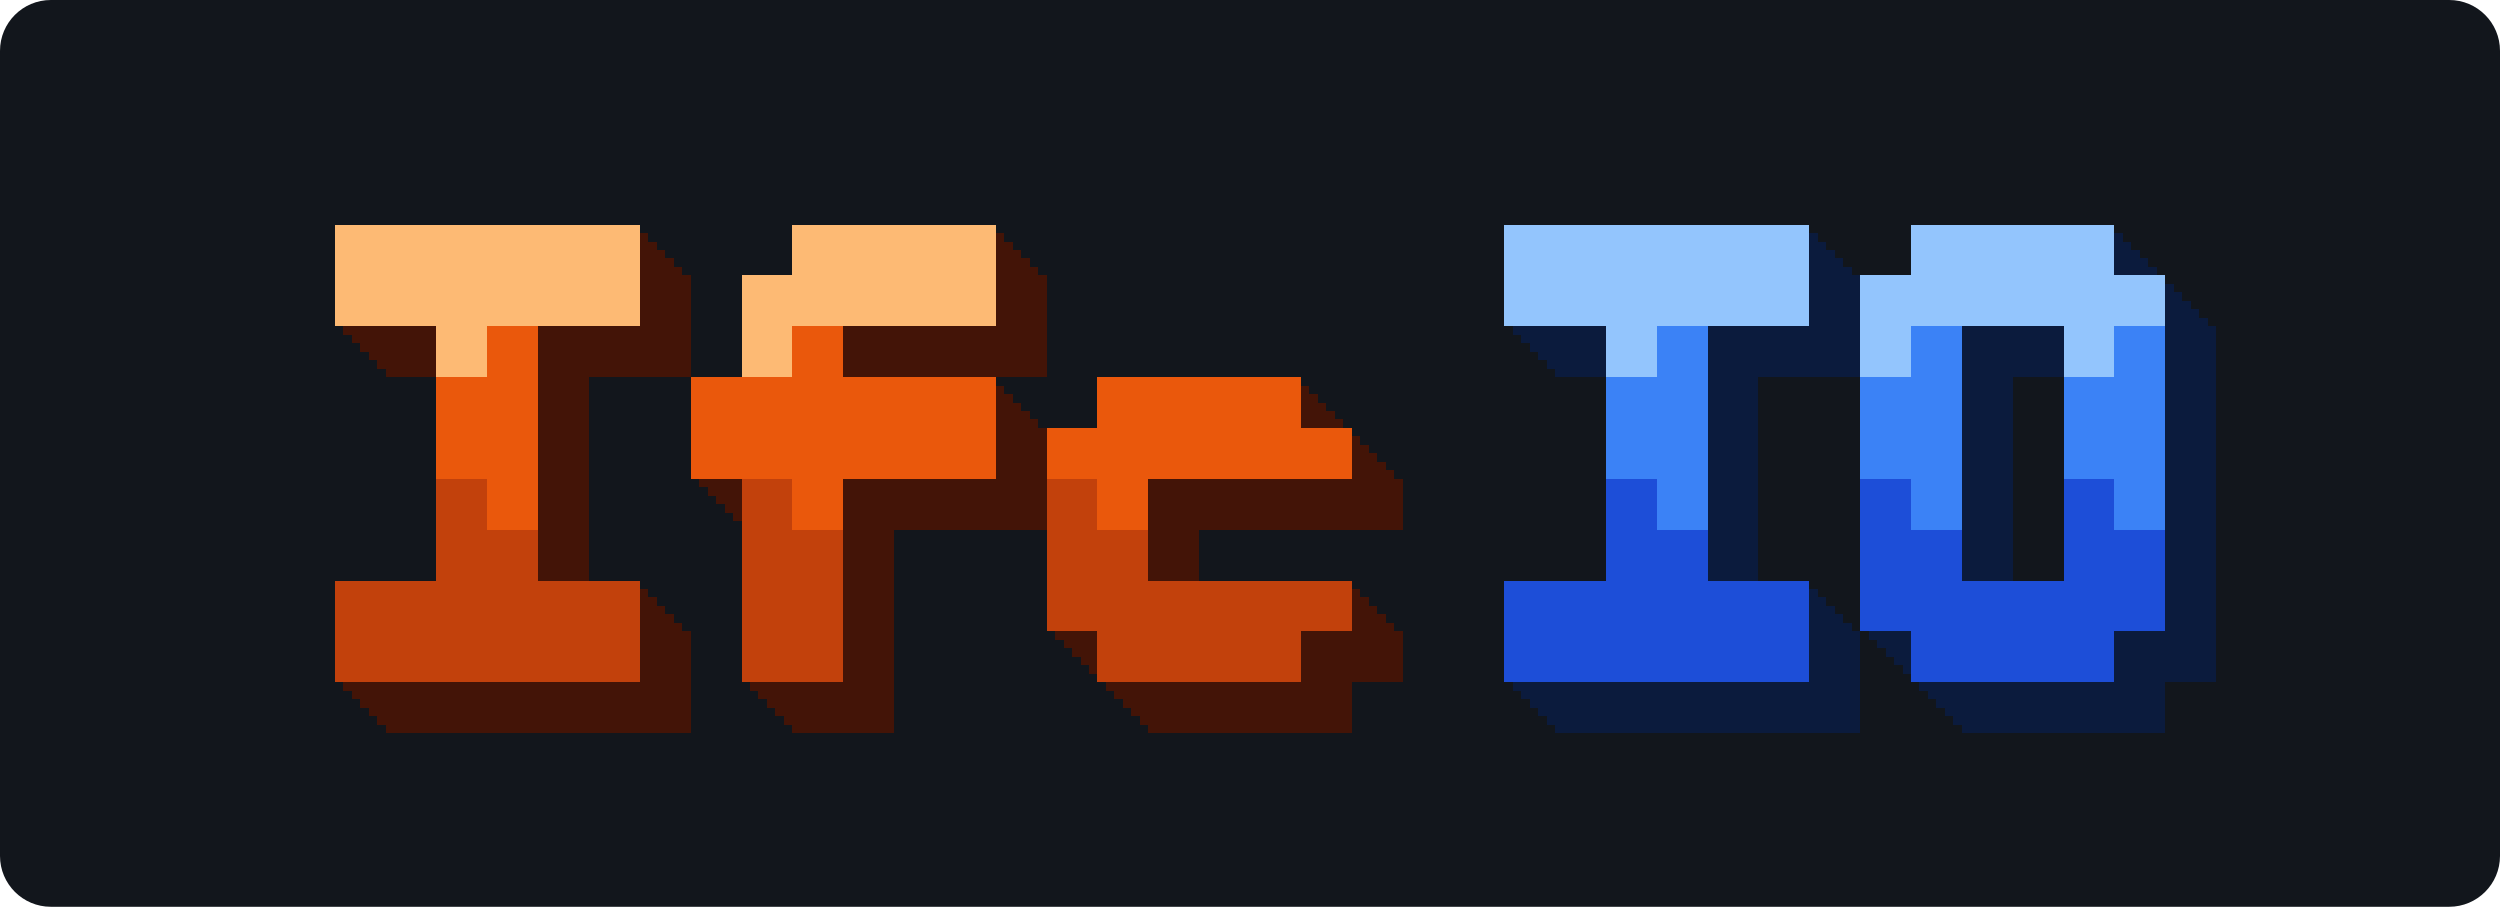
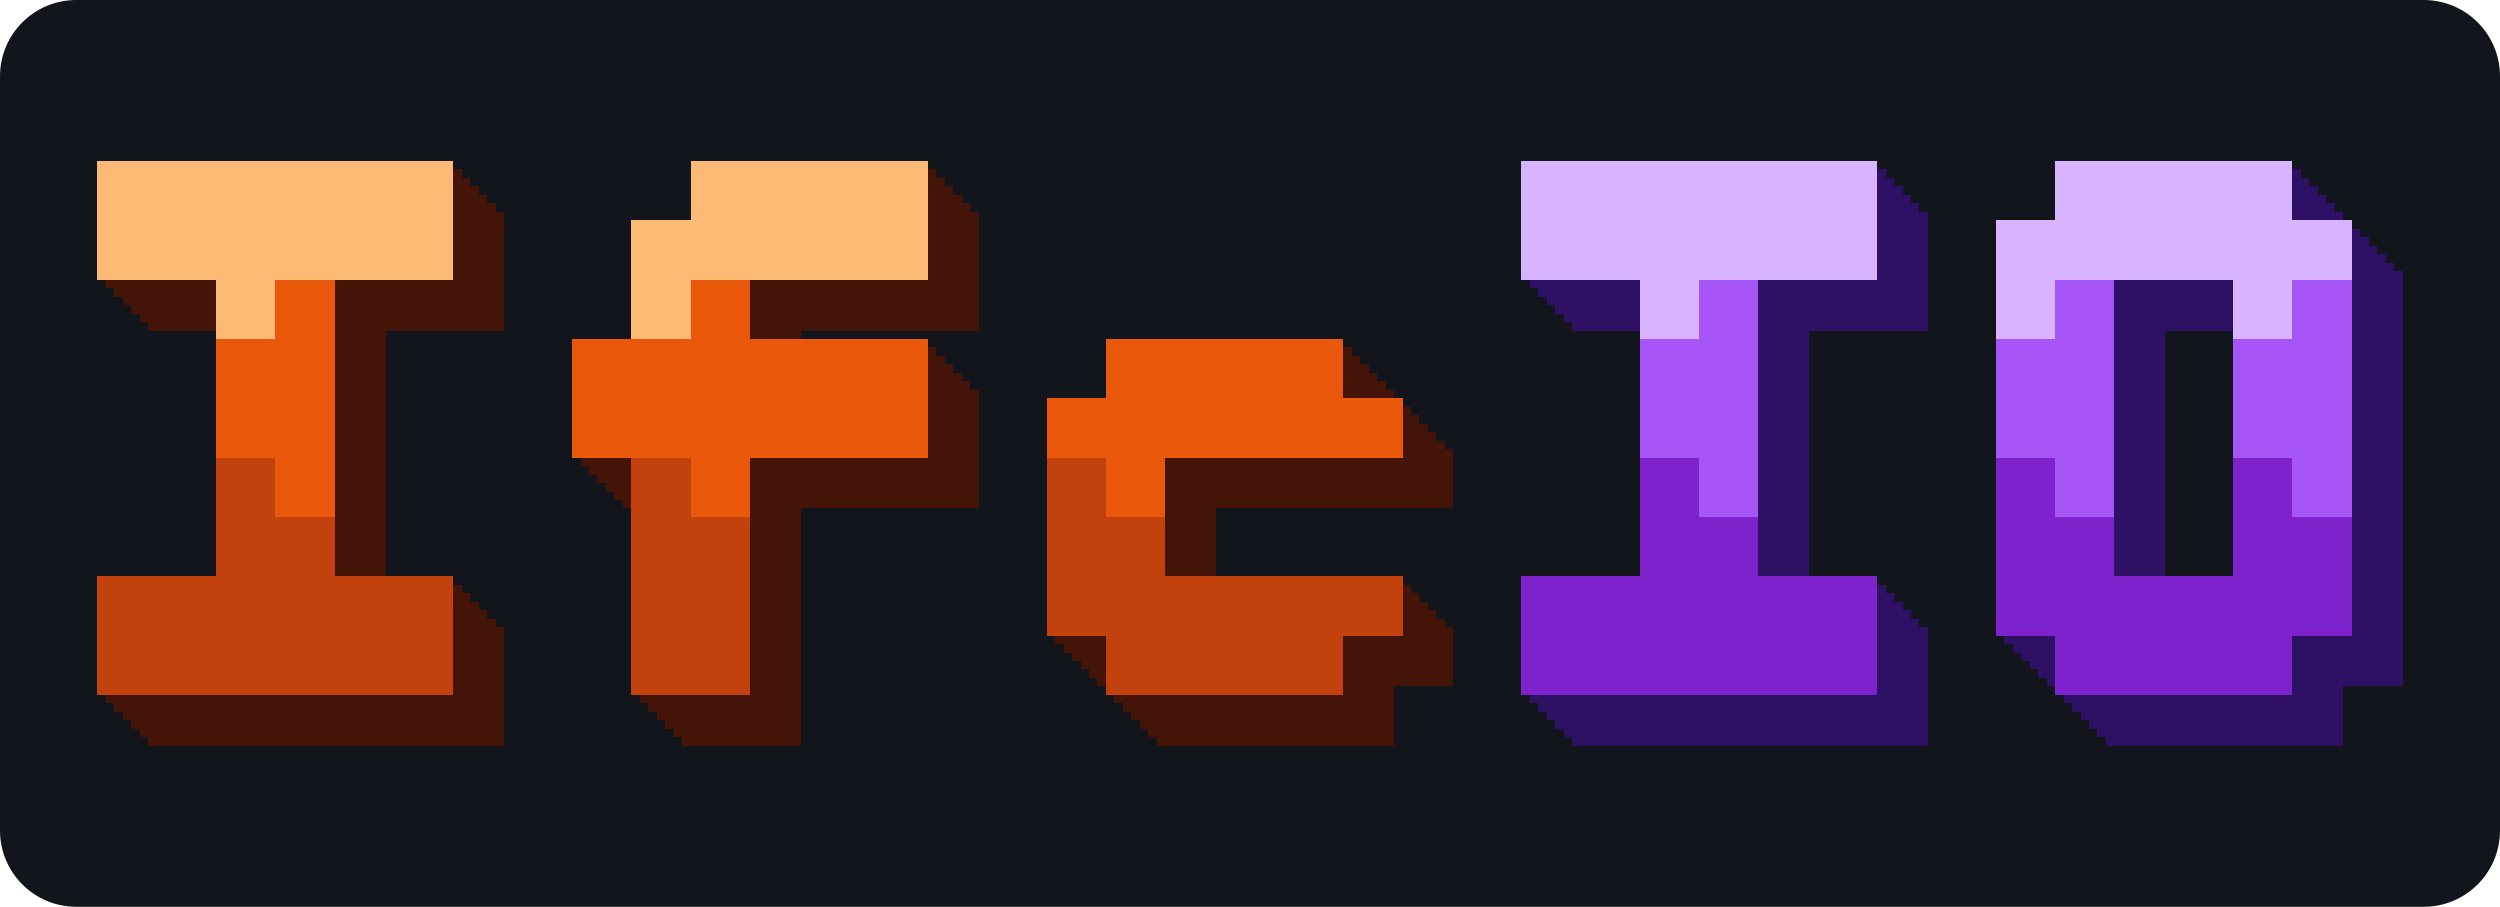
<svg xmlns="http://www.w3.org/2000/svg" viewBox="0 0 590 214" width="590" height="214" role="img">
-   <rect width="590" height="214" rx="12" fill="#12161C" />
+   <rect width="590" height="214" rx="18" fill="#12161C" />
  <g shape-rendering="crispEdges">
-     <g id="ifc-shadows">
-       <rect x="81" y="55" width="72" height="12" fill="#431407" />
-       <rect x="81" y="67" width="72" height="12" fill="#431407" />
-       <rect x="105" y="79" width="24" height="12" fill="#431407" />
-       <rect x="105" y="91" width="24" height="12" fill="#431407" />
-       <rect x="105" y="103" width="24" height="12" fill="#431407" />
-       <rect x="105" y="115" width="24" height="12" fill="#431407" />
-       <rect x="105" y="127" width="24" height="12" fill="#431407" />
-       <rect x="81" y="139" width="72" height="12" fill="#431407" />
-       <rect x="81" y="151" width="72" height="12" fill="#431407" />
-       <rect x="83" y="57" width="72" height="12" fill="#431407" />
-       <rect x="83" y="69" width="72" height="12" fill="#431407" />
-       <rect x="107" y="81" width="24" height="12" fill="#431407" />
-       <rect x="107" y="93" width="24" height="12" fill="#431407" />
-       <rect x="107" y="105" width="24" height="12" fill="#431407" />
-       <rect x="107" y="117" width="24" height="12" fill="#431407" />
-       <rect x="107" y="129" width="24" height="12" fill="#431407" />
-       <rect x="83" y="141" width="72" height="12" fill="#431407" />
-       <rect x="83" y="153" width="72" height="12" fill="#431407" />
-       <rect x="85" y="59" width="72" height="12" fill="#431407" />
-       <rect x="85" y="71" width="72" height="12" fill="#431407" />
-       <rect x="109" y="83" width="24" height="12" fill="#431407" />
-       <rect x="109" y="95" width="24" height="12" fill="#431407" />
-       <rect x="109" y="107" width="24" height="12" fill="#431407" />
-       <rect x="109" y="119" width="24" height="12" fill="#431407" />
-       <rect x="109" y="131" width="24" height="12" fill="#431407" />
-       <rect x="85" y="143" width="72" height="12" fill="#431407" />
-       <rect x="85" y="155" width="72" height="12" fill="#431407" />
-       <rect x="87" y="61" width="72" height="12" fill="#431407" />
-       <rect x="87" y="73" width="72" height="12" fill="#431407" />
-       <rect x="111" y="85" width="24" height="12" fill="#431407" />
-       <rect x="111" y="97" width="24" height="12" fill="#431407" />
-       <rect x="111" y="109" width="24" height="12" fill="#431407" />
-       <rect x="111" y="121" width="24" height="12" fill="#431407" />
-       <rect x="111" y="133" width="24" height="12" fill="#431407" />
-       <rect x="87" y="145" width="72" height="12" fill="#431407" />
-       <rect x="87" y="157" width="72" height="12" fill="#431407" />
-       <rect x="89" y="63" width="72" height="12" fill="#431407" />
-       <rect x="89" y="75" width="72" height="12" fill="#431407" />
-       <rect x="113" y="87" width="24" height="12" fill="#431407" />
-       <rect x="113" y="99" width="24" height="12" fill="#431407" />
-       <rect x="113" y="111" width="24" height="12" fill="#431407" />
-       <rect x="113" y="123" width="24" height="12" fill="#431407" />
-       <rect x="113" y="135" width="24" height="12" fill="#431407" />
-       <rect x="89" y="147" width="72" height="12" fill="#431407" />
-       <rect x="89" y="159" width="72" height="12" fill="#431407" />
-       <rect x="91" y="65" width="72" height="12" fill="#431407" />
-       <rect x="91" y="77" width="72" height="12" fill="#431407" />
-       <rect x="115" y="89" width="24" height="12" fill="#431407" />
-       <rect x="115" y="101" width="24" height="12" fill="#431407" />
-       <rect x="115" y="113" width="24" height="12" fill="#431407" />
-       <rect x="115" y="125" width="24" height="12" fill="#431407" />
-       <rect x="115" y="137" width="24" height="12" fill="#431407" />
-       <rect x="91" y="149" width="72" height="12" fill="#431407" />
-       <rect x="91" y="161" width="72" height="12" fill="#431407" />
-       <rect x="189" y="55" width="48" height="12" fill="#431407" />
-       <rect x="177" y="67" width="60" height="12" fill="#431407" />
-       <rect x="177" y="79" width="24" height="12" fill="#431407" />
-       <rect x="165" y="91" width="72" height="12" fill="#431407" />
-       <rect x="165" y="103" width="72" height="12" fill="#431407" />
-       <rect x="177" y="115" width="24" height="12" fill="#431407" />
-       <rect x="177" y="127" width="24" height="12" fill="#431407" />
-       <rect x="177" y="139" width="24" height="12" fill="#431407" />
-       <rect x="177" y="151" width="24" height="12" fill="#431407" />
-       <rect x="191" y="57" width="48" height="12" fill="#431407" />
-       <rect x="179" y="69" width="60" height="12" fill="#431407" />
-       <rect x="179" y="81" width="24" height="12" fill="#431407" />
-       <rect x="167" y="93" width="72" height="12" fill="#431407" />
-       <rect x="167" y="105" width="72" height="12" fill="#431407" />
-       <rect x="179" y="117" width="24" height="12" fill="#431407" />
-       <rect x="179" y="129" width="24" height="12" fill="#431407" />
-       <rect x="179" y="141" width="24" height="12" fill="#431407" />
-       <rect x="179" y="153" width="24" height="12" fill="#431407" />
-       <rect x="193" y="59" width="48" height="12" fill="#431407" />
-       <rect x="181" y="71" width="60" height="12" fill="#431407" />
-       <rect x="181" y="83" width="24" height="12" fill="#431407" />
-       <rect x="169" y="95" width="72" height="12" fill="#431407" />
-       <rect x="169" y="107" width="72" height="12" fill="#431407" />
-       <rect x="181" y="119" width="24" height="12" fill="#431407" />
-       <rect x="181" y="131" width="24" height="12" fill="#431407" />
-       <rect x="181" y="143" width="24" height="12" fill="#431407" />
-       <rect x="181" y="155" width="24" height="12" fill="#431407" />
-       <rect x="195" y="61" width="48" height="12" fill="#431407" />
-       <rect x="183" y="73" width="60" height="12" fill="#431407" />
-       <rect x="183" y="85" width="24" height="12" fill="#431407" />
-       <rect x="171" y="97" width="72" height="12" fill="#431407" />
-       <rect x="171" y="109" width="72" height="12" fill="#431407" />
-       <rect x="183" y="121" width="24" height="12" fill="#431407" />
-       <rect x="183" y="133" width="24" height="12" fill="#431407" />
-       <rect x="183" y="145" width="24" height="12" fill="#431407" />
-       <rect x="183" y="157" width="24" height="12" fill="#431407" />
-       <rect x="197" y="63" width="48" height="12" fill="#431407" />
-       <rect x="185" y="75" width="60" height="12" fill="#431407" />
-       <rect x="185" y="87" width="24" height="12" fill="#431407" />
-       <rect x="173" y="99" width="72" height="12" fill="#431407" />
-       <rect x="173" y="111" width="72" height="12" fill="#431407" />
-       <rect x="185" y="123" width="24" height="12" fill="#431407" />
-       <rect x="185" y="135" width="24" height="12" fill="#431407" />
-       <rect x="185" y="147" width="24" height="12" fill="#431407" />
-       <rect x="185" y="159" width="24" height="12" fill="#431407" />
-       <rect x="199" y="65" width="48" height="12" fill="#431407" />
-       <rect x="187" y="77" width="60" height="12" fill="#431407" />
-       <rect x="187" y="89" width="24" height="12" fill="#431407" />
-       <rect x="175" y="101" width="72" height="12" fill="#431407" />
-       <rect x="175" y="113" width="72" height="12" fill="#431407" />
-       <rect x="187" y="125" width="24" height="12" fill="#431407" />
-       <rect x="187" y="137" width="24" height="12" fill="#431407" />
-       <rect x="187" y="149" width="24" height="12" fill="#431407" />
-       <rect x="187" y="161" width="24" height="12" fill="#431407" />
-       <rect x="261" y="91" width="48" height="12" fill="#431407" />
-       <rect x="249" y="103" width="72" height="12" fill="#431407" />
-       <rect x="249" y="115" width="24" height="12" fill="#431407" />
-       <rect x="249" y="127" width="24" height="12" fill="#431407" />
-       <rect x="249" y="139" width="72" height="12" fill="#431407" />
-       <rect x="261" y="151" width="48" height="12" fill="#431407" />
-       <rect x="263" y="93" width="48" height="12" fill="#431407" />
-       <rect x="251" y="105" width="72" height="12" fill="#431407" />
-       <rect x="251" y="117" width="24" height="12" fill="#431407" />
-       <rect x="251" y="129" width="24" height="12" fill="#431407" />
-       <rect x="251" y="141" width="72" height="12" fill="#431407" />
-       <rect x="263" y="153" width="48" height="12" fill="#431407" />
-       <rect x="265" y="95" width="48" height="12" fill="#431407" />
-       <rect x="253" y="107" width="72" height="12" fill="#431407" />
-       <rect x="253" y="119" width="24" height="12" fill="#431407" />
-       <rect x="253" y="131" width="24" height="12" fill="#431407" />
-       <rect x="253" y="143" width="72" height="12" fill="#431407" />
-       <rect x="265" y="155" width="48" height="12" fill="#431407" />
-       <rect x="267" y="97" width="48" height="12" fill="#431407" />
-       <rect x="255" y="109" width="72" height="12" fill="#431407" />
-       <rect x="255" y="121" width="24" height="12" fill="#431407" />
-       <rect x="255" y="133" width="24" height="12" fill="#431407" />
-       <rect x="255" y="145" width="72" height="12" fill="#431407" />
-       <rect x="267" y="157" width="48" height="12" fill="#431407" />
-       <rect x="269" y="99" width="48" height="12" fill="#431407" />
-       <rect x="257" y="111" width="72" height="12" fill="#431407" />
-       <rect x="257" y="123" width="24" height="12" fill="#431407" />
-       <rect x="257" y="135" width="24" height="12" fill="#431407" />
-       <rect x="257" y="147" width="72" height="12" fill="#431407" />
-       <rect x="269" y="159" width="48" height="12" fill="#431407" />
-       <rect x="271" y="101" width="48" height="12" fill="#431407" />
-       <rect x="259" y="113" width="72" height="12" fill="#431407" />
-       <rect x="259" y="125" width="24" height="12" fill="#431407" />
-       <rect x="259" y="137" width="24" height="12" fill="#431407" />
-       <rect x="259" y="149" width="72" height="12" fill="#431407" />
-       <rect x="271" y="161" width="48" height="12" fill="#431407" />
-     </g>
-     <g id="ifc-tone1">
-       <rect x="103" y="113" width="12" height="12" fill="#C2410C" />
-       <rect x="103" y="125" width="24" height="12" fill="#C2410C" />
-       <rect x="79" y="137" width="72" height="12" fill="#C2410C" />
-       <rect x="79" y="149" width="72" height="12" fill="#C2410C" />
-       <rect x="175" y="113" width="12" height="12" fill="#C2410C" />
-       <rect x="175" y="125" width="24" height="12" fill="#C2410C" />
-       <rect x="175" y="137" width="24" height="12" fill="#C2410C" />
-       <rect x="175" y="149" width="24" height="12" fill="#C2410C" />
-       <rect x="247" y="113" width="12" height="12" fill="#C2410C" />
-       <rect x="247" y="125" width="24" height="12" fill="#C2410C" />
-       <rect x="247" y="137" width="72" height="12" fill="#C2410C" />
-       <rect x="259" y="149" width="48" height="12" fill="#C2410C" />
-     </g>
-     <g id="ifc-tone2">
-       <rect x="115" y="77" width="12" height="12" fill="#EA580C" />
-       <rect x="103" y="89" width="24" height="12" fill="#EA580C" />
-       <rect x="103" y="101" width="24" height="12" fill="#EA580C" />
-       <rect x="115" y="113" width="12" height="12" fill="#EA580C" />
-       <rect x="187" y="77" width="12" height="12" fill="#EA580C" />
-       <rect x="163" y="89" width="72" height="12" fill="#EA580C" />
-       <rect x="163" y="101" width="72" height="12" fill="#EA580C" />
-       <rect x="187" y="113" width="12" height="12" fill="#EA580C" />
-       <rect x="259" y="89" width="48" height="12" fill="#EA580C" />
-       <rect x="247" y="101" width="72" height="12" fill="#EA580C" />
-       <rect x="259" y="113" width="12" height="12" fill="#EA580C" />
-     </g>
-     <g id="ifc-tone3">
-       <rect x="79" y="53" width="72" height="12" fill="#FDBA74" />
-       <rect x="79" y="65" width="72" height="12" fill="#FDBA74" />
-       <rect x="103" y="77" width="12" height="12" fill="#FDBA74" />
-       <rect x="187" y="53" width="48" height="12" fill="#FDBA74" />
-       <rect x="175" y="65" width="60" height="12" fill="#FDBA74" />
-       <rect x="175" y="77" width="12" height="12" fill="#FDBA74" />
-     </g>
-     <g id="io-shadows">
-       <rect x="357" y="55" width="72" height="12" fill="#0B1B3D" />
-       <rect x="357" y="67" width="72" height="12" fill="#0B1B3D" />
-       <rect x="381" y="79" width="24" height="12" fill="#0B1B3D" />
-       <rect x="381" y="91" width="24" height="12" fill="#0B1B3D" />
-       <rect x="381" y="103" width="24" height="12" fill="#0B1B3D" />
-       <rect x="381" y="115" width="24" height="12" fill="#0B1B3D" />
-       <rect x="381" y="127" width="24" height="12" fill="#0B1B3D" />
-       <rect x="357" y="139" width="72" height="12" fill="#0B1B3D" />
-       <rect x="357" y="151" width="72" height="12" fill="#0B1B3D" />
-       <rect x="359" y="57" width="72" height="12" fill="#0B1B3D" />
-       <rect x="359" y="69" width="72" height="12" fill="#0B1B3D" />
-       <rect x="383" y="81" width="24" height="12" fill="#0B1B3D" />
-       <rect x="383" y="93" width="24" height="12" fill="#0B1B3D" />
-       <rect x="383" y="105" width="24" height="12" fill="#0B1B3D" />
-       <rect x="383" y="117" width="24" height="12" fill="#0B1B3D" />
-       <rect x="383" y="129" width="24" height="12" fill="#0B1B3D" />
-       <rect x="359" y="141" width="72" height="12" fill="#0B1B3D" />
-       <rect x="359" y="153" width="72" height="12" fill="#0B1B3D" />
-       <rect x="361" y="59" width="72" height="12" fill="#0B1B3D" />
-       <rect x="361" y="71" width="72" height="12" fill="#0B1B3D" />
-       <rect x="385" y="83" width="24" height="12" fill="#0B1B3D" />
-       <rect x="385" y="95" width="24" height="12" fill="#0B1B3D" />
-       <rect x="385" y="107" width="24" height="12" fill="#0B1B3D" />
-       <rect x="385" y="119" width="24" height="12" fill="#0B1B3D" />
-       <rect x="385" y="131" width="24" height="12" fill="#0B1B3D" />
-       <rect x="361" y="143" width="72" height="12" fill="#0B1B3D" />
-       <rect x="361" y="155" width="72" height="12" fill="#0B1B3D" />
-       <rect x="363" y="61" width="72" height="12" fill="#0B1B3D" />
-       <rect x="363" y="73" width="72" height="12" fill="#0B1B3D" />
-       <rect x="387" y="85" width="24" height="12" fill="#0B1B3D" />
-       <rect x="387" y="97" width="24" height="12" fill="#0B1B3D" />
-       <rect x="387" y="109" width="24" height="12" fill="#0B1B3D" />
-       <rect x="387" y="121" width="24" height="12" fill="#0B1B3D" />
-       <rect x="387" y="133" width="24" height="12" fill="#0B1B3D" />
-       <rect x="363" y="145" width="72" height="12" fill="#0B1B3D" />
-       <rect x="363" y="157" width="72" height="12" fill="#0B1B3D" />
-       <rect x="365" y="63" width="72" height="12" fill="#0B1B3D" />
-       <rect x="365" y="75" width="72" height="12" fill="#0B1B3D" />
-       <rect x="389" y="87" width="24" height="12" fill="#0B1B3D" />
-       <rect x="389" y="99" width="24" height="12" fill="#0B1B3D" />
-       <rect x="389" y="111" width="24" height="12" fill="#0B1B3D" />
-       <rect x="389" y="123" width="24" height="12" fill="#0B1B3D" />
-       <rect x="389" y="135" width="24" height="12" fill="#0B1B3D" />
-       <rect x="365" y="147" width="72" height="12" fill="#0B1B3D" />
-       <rect x="365" y="159" width="72" height="12" fill="#0B1B3D" />
-       <rect x="367" y="65" width="72" height="12" fill="#0B1B3D" />
-       <rect x="367" y="77" width="72" height="12" fill="#0B1B3D" />
-       <rect x="391" y="89" width="24" height="12" fill="#0B1B3D" />
-       <rect x="391" y="101" width="24" height="12" fill="#0B1B3D" />
-       <rect x="391" y="113" width="24" height="12" fill="#0B1B3D" />
-       <rect x="391" y="125" width="24" height="12" fill="#0B1B3D" />
-       <rect x="391" y="137" width="24" height="12" fill="#0B1B3D" />
-       <rect x="367" y="149" width="72" height="12" fill="#0B1B3D" />
-       <rect x="367" y="161" width="72" height="12" fill="#0B1B3D" />
-       <rect x="453" y="55" width="48" height="12" fill="#0B1B3D" />
-       <rect x="441" y="67" width="72" height="12" fill="#0B1B3D" />
-       <rect x="441" y="79" width="24" height="12" fill="#0B1B3D" />
-       <rect x="489" y="79" width="24" height="12" fill="#0B1B3D" />
-       <rect x="441" y="91" width="24" height="12" fill="#0B1B3D" />
-       <rect x="489" y="91" width="24" height="12" fill="#0B1B3D" />
-       <rect x="441" y="103" width="24" height="12" fill="#0B1B3D" />
-       <rect x="489" y="103" width="24" height="12" fill="#0B1B3D" />
-       <rect x="441" y="115" width="24" height="12" fill="#0B1B3D" />
-       <rect x="489" y="115" width="24" height="12" fill="#0B1B3D" />
-       <rect x="441" y="127" width="24" height="12" fill="#0B1B3D" />
-       <rect x="489" y="127" width="24" height="12" fill="#0B1B3D" />
-       <rect x="441" y="139" width="72" height="12" fill="#0B1B3D" />
-       <rect x="453" y="151" width="48" height="12" fill="#0B1B3D" />
-       <rect x="455" y="57" width="48" height="12" fill="#0B1B3D" />
-       <rect x="443" y="69" width="72" height="12" fill="#0B1B3D" />
-       <rect x="443" y="81" width="24" height="12" fill="#0B1B3D" />
-       <rect x="491" y="81" width="24" height="12" fill="#0B1B3D" />
-       <rect x="443" y="93" width="24" height="12" fill="#0B1B3D" />
-       <rect x="491" y="93" width="24" height="12" fill="#0B1B3D" />
-       <rect x="443" y="105" width="24" height="12" fill="#0B1B3D" />
-       <rect x="491" y="105" width="24" height="12" fill="#0B1B3D" />
-       <rect x="443" y="117" width="24" height="12" fill="#0B1B3D" />
-       <rect x="491" y="117" width="24" height="12" fill="#0B1B3D" />
-       <rect x="443" y="129" width="24" height="12" fill="#0B1B3D" />
-       <rect x="491" y="129" width="24" height="12" fill="#0B1B3D" />
-       <rect x="443" y="141" width="72" height="12" fill="#0B1B3D" />
-       <rect x="455" y="153" width="48" height="12" fill="#0B1B3D" />
-       <rect x="457" y="59" width="48" height="12" fill="#0B1B3D" />
-       <rect x="445" y="71" width="72" height="12" fill="#0B1B3D" />
-       <rect x="445" y="83" width="24" height="12" fill="#0B1B3D" />
-       <rect x="493" y="83" width="24" height="12" fill="#0B1B3D" />
-       <rect x="445" y="95" width="24" height="12" fill="#0B1B3D" />
-       <rect x="493" y="95" width="24" height="12" fill="#0B1B3D" />
-       <rect x="445" y="107" width="24" height="12" fill="#0B1B3D" />
-       <rect x="493" y="107" width="24" height="12" fill="#0B1B3D" />
-       <rect x="445" y="119" width="24" height="12" fill="#0B1B3D" />
-       <rect x="493" y="119" width="24" height="12" fill="#0B1B3D" />
-       <rect x="445" y="131" width="24" height="12" fill="#0B1B3D" />
-       <rect x="493" y="131" width="24" height="12" fill="#0B1B3D" />
-       <rect x="445" y="143" width="72" height="12" fill="#0B1B3D" />
-       <rect x="457" y="155" width="48" height="12" fill="#0B1B3D" />
-       <rect x="459" y="61" width="48" height="12" fill="#0B1B3D" />
-       <rect x="447" y="73" width="72" height="12" fill="#0B1B3D" />
-       <rect x="447" y="85" width="24" height="12" fill="#0B1B3D" />
-       <rect x="495" y="85" width="24" height="12" fill="#0B1B3D" />
-       <rect x="447" y="97" width="24" height="12" fill="#0B1B3D" />
-       <rect x="495" y="97" width="24" height="12" fill="#0B1B3D" />
-       <rect x="447" y="109" width="24" height="12" fill="#0B1B3D" />
-       <rect x="495" y="109" width="24" height="12" fill="#0B1B3D" />
-       <rect x="447" y="121" width="24" height="12" fill="#0B1B3D" />
-       <rect x="495" y="121" width="24" height="12" fill="#0B1B3D" />
-       <rect x="447" y="133" width="24" height="12" fill="#0B1B3D" />
-       <rect x="495" y="133" width="24" height="12" fill="#0B1B3D" />
-       <rect x="447" y="145" width="72" height="12" fill="#0B1B3D" />
-       <rect x="459" y="157" width="48" height="12" fill="#0B1B3D" />
-       <rect x="461" y="63" width="48" height="12" fill="#0B1B3D" />
-       <rect x="449" y="75" width="72" height="12" fill="#0B1B3D" />
-       <rect x="449" y="87" width="24" height="12" fill="#0B1B3D" />
-       <rect x="497" y="87" width="24" height="12" fill="#0B1B3D" />
-       <rect x="449" y="99" width="24" height="12" fill="#0B1B3D" />
-       <rect x="497" y="99" width="24" height="12" fill="#0B1B3D" />
-       <rect x="449" y="111" width="24" height="12" fill="#0B1B3D" />
-       <rect x="497" y="111" width="24" height="12" fill="#0B1B3D" />
-       <rect x="449" y="123" width="24" height="12" fill="#0B1B3D" />
-       <rect x="497" y="123" width="24" height="12" fill="#0B1B3D" />
-       <rect x="449" y="135" width="24" height="12" fill="#0B1B3D" />
-       <rect x="497" y="135" width="24" height="12" fill="#0B1B3D" />
-       <rect x="449" y="147" width="72" height="12" fill="#0B1B3D" />
-       <rect x="461" y="159" width="48" height="12" fill="#0B1B3D" />
-       <rect x="463" y="65" width="48" height="12" fill="#0B1B3D" />
-       <rect x="451" y="77" width="72" height="12" fill="#0B1B3D" />
-       <rect x="451" y="89" width="24" height="12" fill="#0B1B3D" />
-       <rect x="499" y="89" width="24" height="12" fill="#0B1B3D" />
-       <rect x="451" y="101" width="24" height="12" fill="#0B1B3D" />
-       <rect x="499" y="101" width="24" height="12" fill="#0B1B3D" />
-       <rect x="451" y="113" width="24" height="12" fill="#0B1B3D" />
-       <rect x="499" y="113" width="24" height="12" fill="#0B1B3D" />
-       <rect x="451" y="125" width="24" height="12" fill="#0B1B3D" />
-       <rect x="499" y="125" width="24" height="12" fill="#0B1B3D" />
-       <rect x="451" y="137" width="24" height="12" fill="#0B1B3D" />
-       <rect x="499" y="137" width="24" height="12" fill="#0B1B3D" />
-       <rect x="451" y="149" width="72" height="12" fill="#0B1B3D" />
-       <rect x="463" y="161" width="48" height="12" fill="#0B1B3D" />
-     </g>
-     <g id="io-tone1">
-       <rect x="379" y="113" width="12" height="12" fill="#1D4ED8" />
-       <rect x="379" y="125" width="24" height="12" fill="#1D4ED8" />
-       <rect x="355" y="137" width="72" height="12" fill="#1D4ED8" />
-       <rect x="355" y="149" width="72" height="12" fill="#1D4ED8" />
-       <rect x="439" y="113" width="12" height="12" fill="#1D4ED8" />
-       <rect x="487" y="113" width="12" height="12" fill="#1D4ED8" />
-       <rect x="439" y="125" width="24" height="12" fill="#1D4ED8" />
-       <rect x="487" y="125" width="24" height="12" fill="#1D4ED8" />
-       <rect x="439" y="137" width="72" height="12" fill="#1D4ED8" />
-       <rect x="451" y="149" width="48" height="12" fill="#1D4ED8" />
-     </g>
-     <g id="io-tone2">
-       <rect x="391" y="77" width="12" height="12" fill="#3B82F6" />
-       <rect x="379" y="89" width="24" height="12" fill="#3B82F6" />
-       <rect x="379" y="101" width="24" height="12" fill="#3B82F6" />
-       <rect x="391" y="113" width="12" height="12" fill="#3B82F6" />
-       <rect x="451" y="77" width="12" height="12" fill="#3B82F6" />
-       <rect x="499" y="77" width="12" height="12" fill="#3B82F6" />
-       <rect x="439" y="89" width="24" height="12" fill="#3B82F6" />
-       <rect x="487" y="89" width="24" height="12" fill="#3B82F6" />
-       <rect x="439" y="101" width="24" height="12" fill="#3B82F6" />
-       <rect x="487" y="101" width="24" height="12" fill="#3B82F6" />
-       <rect x="451" y="113" width="12" height="12" fill="#3B82F6" />
-       <rect x="499" y="113" width="12" height="12" fill="#3B82F6" />
-     </g>
-     <g id="io-tone3">
-       <rect x="355" y="53" width="72" height="12" fill="#93C5FD" />
-       <rect x="355" y="65" width="72" height="12" fill="#93C5FD" />
-       <rect x="379" y="77" width="12" height="12" fill="#93C5FD" />
-       <rect x="451" y="53" width="48" height="12" fill="#93C5FD" />
-       <rect x="439" y="65" width="72" height="12" fill="#93C5FD" />
-       <rect x="439" y="77" width="12" height="12" fill="#93C5FD" />
-       <rect x="487" y="77" width="12" height="12" fill="#93C5FD" />
-     </g>
+     <path fill="#431407" d="M25 40h84v14h-84zM25 54h84v14h-84zM53 68h28v14h-28zM53 82h28v14h-28zM53 96h28v14h-28zM53 110h28v14h-28zM53 124h28v14h-28zM25 138h84v14h-84zM25 152h84v14h-84zM27 42h84v14h-84zM27 56h84v14h-84zM55 70h28v14h-28zM55 84h28v14h-28zM55 98h28v14h-28zM55 112h28v14h-28zM55 126h28v14h-28zM27 140h84v14h-84zM27 154h84v14h-84zM29 44h84v14h-84zM29 58h84v14h-84zM57 72h28v14h-28zM57 86h28v14h-28zM57 100h28v14h-28zM57 114h28v14h-28zM57 128h28v14h-28zM29 142h84v14h-84zM29 156h84v14h-84zM31 46h84v14h-84zM31 60h84v14h-84zM59 74h28v14h-28zM59 88h28v14h-28zM59 102h28v14h-28zM59 116h28v14h-28zM59 130h28v14h-28zM31 144h84v14h-84zM31 158h84v14h-84zM33 48h84v14h-84zM33 62h84v14h-84zM61 76h28v14h-28zM61 90h28v14h-28zM61 104h28v14h-28zM61 118h28v14h-28zM61 132h28v14h-28zM33 146h84v14h-84zM33 160h84v14h-84zM35 50h84v14h-84zM35 64h84v14h-84zM63 78h28v14h-28zM63 92h28v14h-28zM63 106h28v14h-28zM63 120h28v14h-28zM63 134h28v14h-28zM35 148h84v14h-84zM35 162h84v14h-84zM165 40h56v14h-56zM151 54h70v14h-70zM151 68h28v14h-28zM137 82h84v14h-84zM137 96h84v14h-84zM151 110h28v14h-28zM151 124h28v14h-28zM151 138h28v14h-28zM151 152h28v14h-28zM167 42h56v14h-56zM153 56h70v14h-70zM153 70h28v14h-28zM139 84h84v14h-84zM139 98h84v14h-84zM153 112h28v14h-28zM153 126h28v14h-28zM153 140h28v14h-28zM153 154h28v14h-28zM169 44h56v14h-56zM155 58h70v14h-70zM155 72h28v14h-28zM141 86h84v14h-84zM141 100h84v14h-84zM155 114h28v14h-28zM155 128h28v14h-28zM155 142h28v14h-28zM155 156h28v14h-28zM171 46h56v14h-56zM157 60h70v14h-70zM157 74h28v14h-28zM143 88h84v14h-84zM143 102h84v14h-84zM157 116h28v14h-28zM157 130h28v14h-28zM157 144h28v14h-28zM157 158h28v14h-28zM173 48h56v14h-56zM159 62h70v14h-70zM159 76h28v14h-28zM145 90h84v14h-84zM145 104h84v14h-84zM159 118h28v14h-28zM159 132h28v14h-28zM159 146h28v14h-28zM159 160h28v14h-28zM175 50h56v14h-56zM161 64h70v14h-70zM161 78h28v14h-28zM147 92h84v14h-84zM147 106h84v14h-84zM161 120h28v14h-28zM161 134h28v14h-28zM161 148h28v14h-28zM161 162h28v14h-28zM263 82h56v14h-56zM249 96h84v14h-84zM249 110h28v14h-28zM249 124h28v14h-28zM249 138h84v14h-84zM263 152h56v14h-56zM265 84h56v14h-56zM251 98h84v14h-84zM251 112h28v14h-28zM251 126h28v14h-28zM251 140h84v14h-84zM265 154h56v14h-56zM267 86h56v14h-56zM253 100h84v14h-84zM253 114h28v14h-28zM253 128h28v14h-28zM253 142h84v14h-84zM267 156h56v14h-56zM269 88h56v14h-56zM255 102h84v14h-84zM255 116h28v14h-28zM255 130h28v14h-28zM255 144h84v14h-84zM269 158h56v14h-56zM271 90h56v14h-56zM257 104h84v14h-84zM257 118h28v14h-28zM257 132h28v14h-28zM257 146h84v14h-84zM271 160h56v14h-56zM273 92h56v14h-56zM259 106h84v14h-84zM259 120h28v14h-28zM259 134h28v14h-28zM259 148h84v14h-84zM273 162h56v14h-56z" />
+     <path fill="#FDBA74" d="M23 38h84v14h-84zM23 52h84v14h-84zM51 66h14v14h-14zM163 38h56v14h-56zM149 52h70v14h-70zM149 66h14v14h-14z" />
+     <path fill="#EA580C" d="M65 66h14v14h-14zM51 80h28v14h-28zM51 94h28v14h-28zM65 108h14v14h-14zM163 66h14v14h-14zM135 80h84v14h-84zM135 94h84v14h-84zM163 108h14v14h-14zM261 80h56v14h-56zM247 94h84v14h-84zM261 108h14v14h-14z" />
+     <path fill="#C2410C" d="M51 108h14v14h-14zM51 122h28v14h-28zM23 136h84v14h-84zM23 150h84v14h-84zM149 108h14v14h-14zM149 122h28v14h-28zM149 136h28v14h-28zM149 150h28v14h-28zM247 108h14v14h-14zM247 122h28v14h-28zM247 136h84v14h-84zM261 150h56v14h-56z" />
+     <path fill="#2E1065" d="M361 40h84v14h-84zM361 54h84v14h-84zM389 68h28v14h-28zM389 82h28v14h-28zM389 96h28v14h-28zM389 110h28v14h-28zM389 124h28v14h-28zM361 138h84v14h-84zM361 152h84v14h-84zM363 42h84v14h-84zM363 56h84v14h-84zM391 70h28v14h-28zM391 84h28v14h-28zM391 98h28v14h-28zM391 112h28v14h-28zM391 126h28v14h-28zM363 140h84v14h-84zM363 154h84v14h-84zM365 44h84v14h-84zM365 58h84v14h-84zM393 72h28v14h-28zM393 86h28v14h-28zM393 100h28v14h-28zM393 114h28v14h-28zM393 128h28v14h-28zM365 142h84v14h-84zM365 156h84v14h-84zM367 46h84v14h-84zM367 60h84v14h-84zM395 74h28v14h-28zM395 88h28v14h-28zM395 102h28v14h-28zM395 116h28v14h-28zM395 130h28v14h-28zM367 144h84v14h-84zM367 158h84v14h-84zM369 48h84v14h-84zM369 62h84v14h-84zM397 76h28v14h-28zM397 90h28v14h-28zM397 104h28v14h-28zM397 118h28v14h-28zM397 132h28v14h-28zM369 146h84v14h-84zM369 160h84v14h-84zM371 50h84v14h-84zM371 64h84v14h-84zM399 78h28v14h-28zM399 92h28v14h-28zM399 106h28v14h-28zM399 120h28v14h-28zM399 134h28v14h-28zM371 148h84v14h-84zM371 162h84v14h-84zM487 40h56v14h-56zM473 54h84v14h-84zM473 68h28v14h-28zM529 68h28v14h-28zM473 82h28v14h-28zM529 82h28v14h-28zM473 96h28v14h-28zM529 96h28v14h-28zM473 110h28v14h-28zM529 110h28v14h-28zM473 124h28v14h-28zM529 124h28v14h-28zM473 138h84v14h-84zM487 152h56v14h-56zM489 42h56v14h-56zM475 56h84v14h-84zM475 70h28v14h-28zM531 70h28v14h-28zM475 84h28v14h-28zM531 84h28v14h-28zM475 98h28v14h-28zM531 98h28v14h-28zM475 112h28v14h-28zM531 112h28v14h-28zM475 126h28v14h-28zM531 126h28v14h-28zM475 140h84v14h-84zM489 154h56v14h-56zM491 44h56v14h-56zM477 58h84v14h-84zM477 72h28v14h-28zM533 72h28v14h-28zM477 86h28v14h-28zM533 86h28v14h-28zM477 100h28v14h-28zM533 100h28v14h-28zM477 114h28v14h-28zM533 114h28v14h-28zM477 128h28v14h-28zM533 128h28v14h-28zM477 142h84v14h-84zM491 156h56v14h-56zM493 46h56v14h-56zM479 60h84v14h-84zM479 74h28v14h-28zM535 74h28v14h-28zM479 88h28v14h-28zM535 88h28v14h-28zM479 102h28v14h-28zM535 102h28v14h-28zM479 116h28v14h-28zM535 116h28v14h-28zM479 130h28v14h-28zM535 130h28v14h-28zM479 144h84v14h-84zM493 158h56v14h-56zM495 48h56v14h-56zM481 62h84v14h-84zM481 76h28v14h-28zM537 76h28v14h-28zM481 90h28v14h-28zM537 90h28v14h-28zM481 104h28v14h-28zM537 104h28v14h-28zM481 118h28v14h-28zM537 118h28v14h-28zM481 132h28v14h-28zM537 132h28v14h-28zM481 146h84v14h-84zM495 160h56v14h-56zM497 50h56v14h-56zM483 64h84v14h-84zM483 78h28v14h-28zM539 78h28v14h-28zM483 92h28v14h-28zM539 92h28v14h-28zM483 106h28v14h-28zM539 106h28v14h-28zM483 120h28v14h-28zM539 120h28v14h-28zM483 134h28v14h-28zM539 134h28v14h-28zM483 148h84v14h-84zM497 162h56v14h-56z" />
+     <path fill="#D8B4FE" d="M359 38h84v14h-84zM359 52h84v14h-84zM387 66h14v14h-14zM485 38h56v14h-56zM471 52h84v14h-84zM471 66h14v14h-14zM527 66h14v14h-14z" />
+     <path fill="#A855F7" d="M401 66h14v14h-14zM387 80h28v14h-28zM387 94h28v14h-28zM401 108h14v14h-14zM485 66h14v14h-14zM541 66h14v14h-14zM471 80h28v14h-28zM527 80h28v14h-28zM471 94h28v14h-28zM527 94h28v14h-28zM485 108h14v14h-14zM541 108h14v14h-14z" />
+     <path fill="#7E22CE" d="M387 108h14v14h-14zM387 122h28v14h-28zM359 136h84v14h-84zM359 150h84v14h-84zM471 108h14v14h-14zM527 108h14v14h-14zM471 122h28v14h-28zM527 122h28v14h-28zM471 136h84v14h-84zM485 150h56v14h-56z" />
  </g>
</svg>
